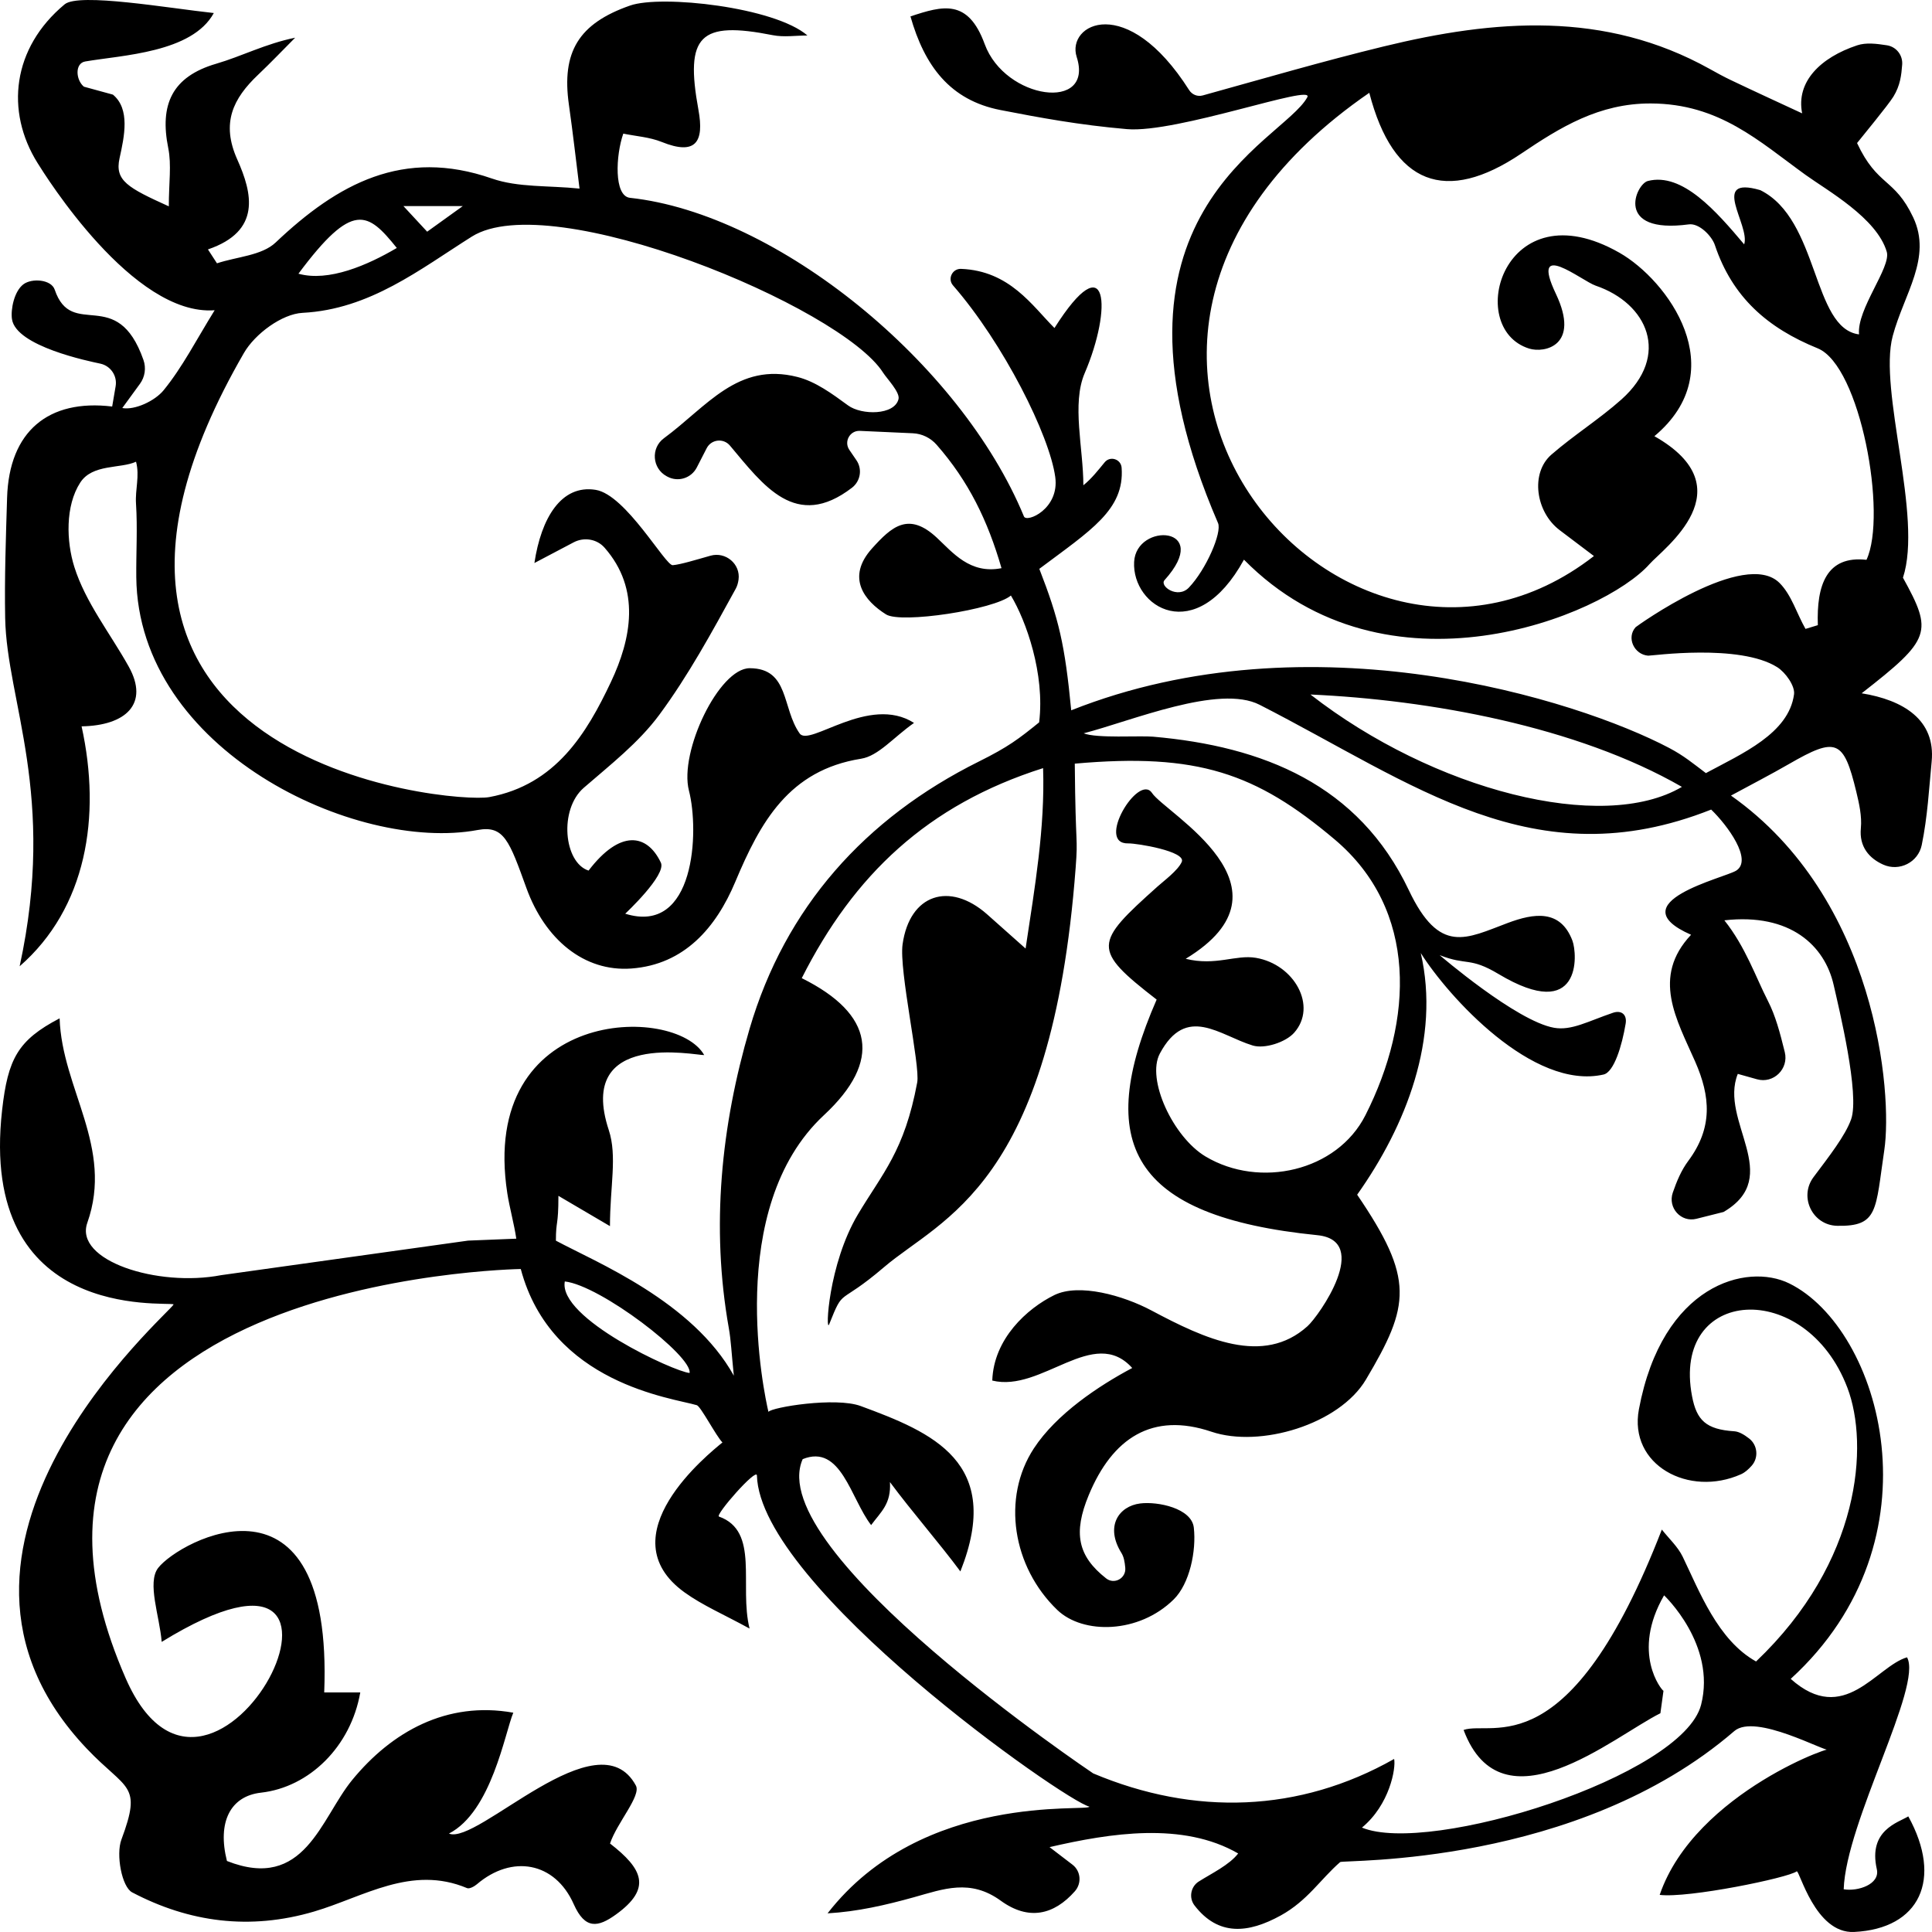
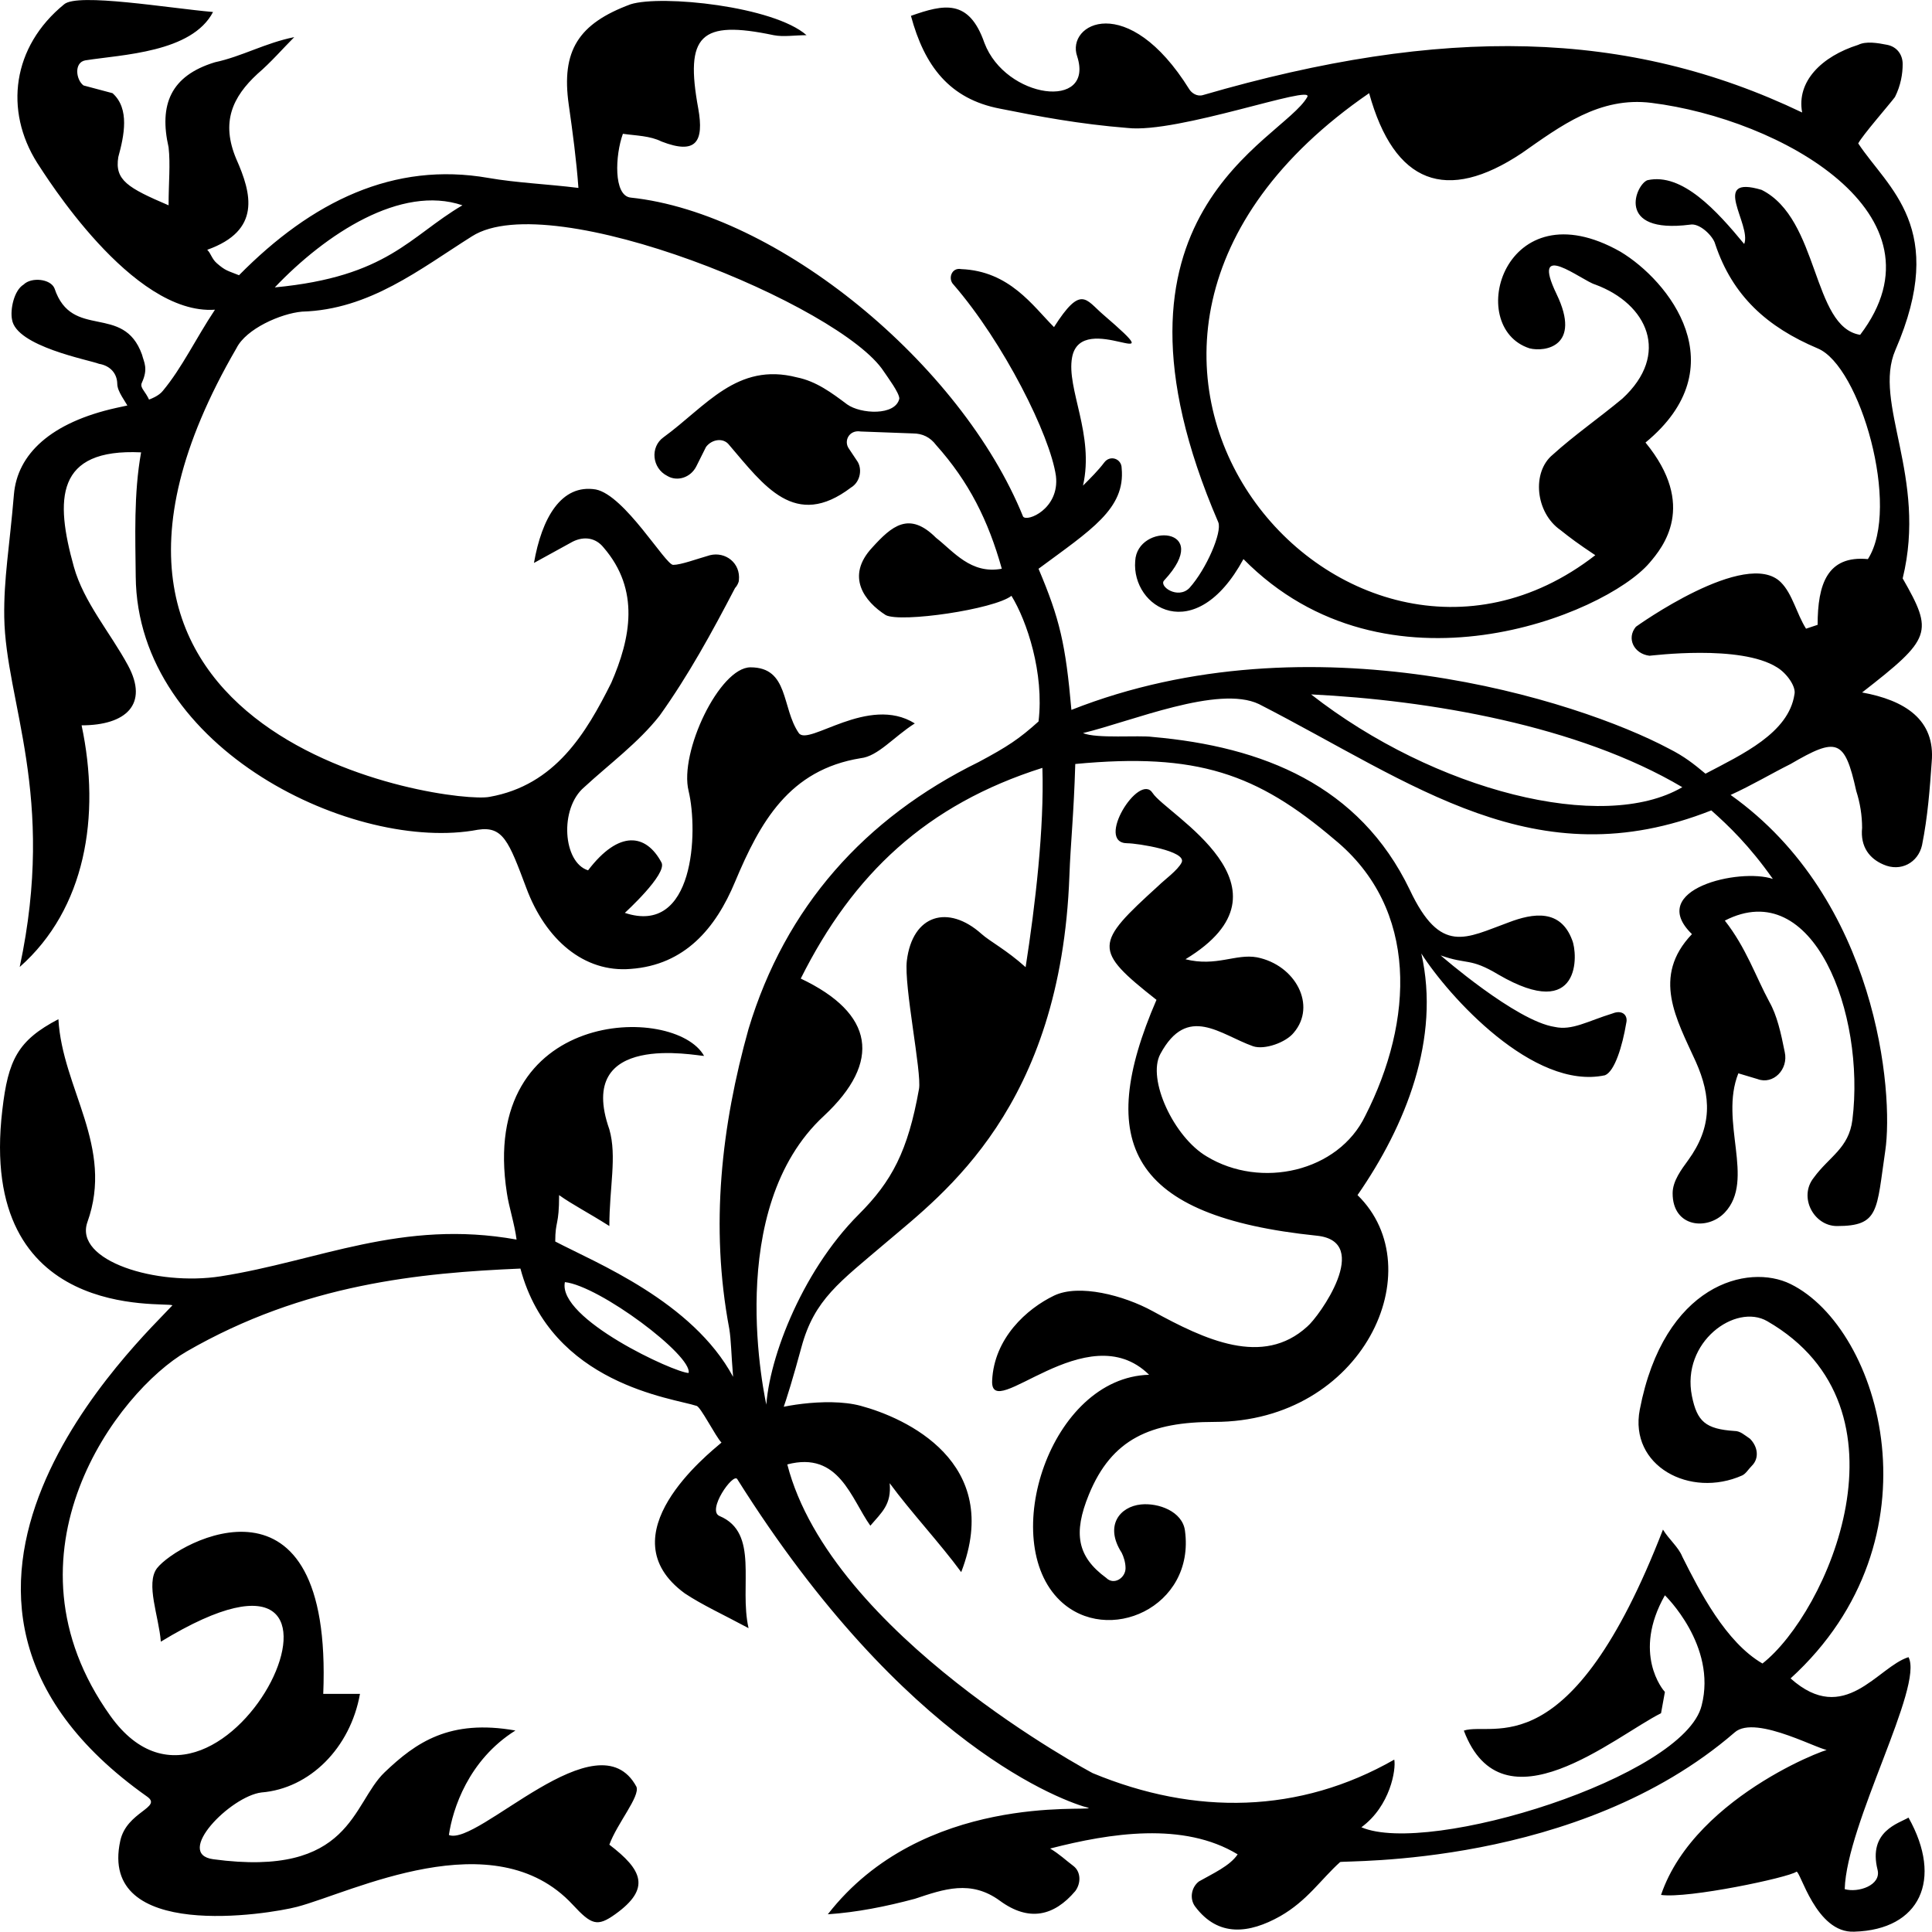
- <svg xmlns="http://www.w3.org/2000/svg" version="1.0" x="0px" y="0px" viewBox="0 0 1000 1000">
-   <path d="M880.487,882.371c-9.464,37.112-140.55,78.068-175.545,63.592c14.351-11.843,17.651-30.767,16.658-35.529  c-49.124,27.83-103.421,29.517-155.749,7.482c0,0-171.508-115.099-150.381-162.667c19.876-8.042,24.826,20.453,35.424,34.136  c5.143-6.971,10.421-10.94,9.737-22.268c11.321,15.277,25.668,31.682,36.461,46.247c22.54-56.653-14.758-72.018-51.599-85.603  c-13.049-4.811-46.134,0.646-47.754,3.018c-2.011-8.564-23.13-105.349,28.751-153.599c30.1-27.993,25.875-52.318-11.501-70.89  c26.948-53.364,64.999-89.689,124.914-108.709c1.025,30.895-4.244,61.39-9.058,93.384c-10.659-9.483-15.313-13.662-20.008-17.795  c-19.289-16.978-39.99-10.442-43.662,15.592c-1.909,13.534,9.191,62.782,7.577,71.477c-6.604,35.582-17.978,46.99-30.686,68.318  c-15.419,25.878-16.921,62.008-14.871,56.859c7.817-19.633,4.258-8.926,28.361-29.522c29.727-25.402,86.79-41.88,99.205-206.829  c1.276-16.952-0.071-8.49-0.455-53.802c63.555-5.664,93.795,4.892,134.519,39.236c43.249,36.475,40.819,93.582,15.911,142.754  c-14.718,29.056-54.727,38.062-82.728,21.355c-16.758-9.998-30.813-39.968-23.665-53.312c13.701-25.578,30.903-9.374,48.063-4.144  c6.129,1.868,17.032-1.644,21.439-6.603c12.144-13.668,0.167-35.377-19.791-38.776c-10.427-1.776-20.741,4.344-36.343,0.499  c60.48-36.73-10.372-75.231-17.426-85.819c-6.989-10.489-29.369,26.52-12.301,26.089c4.283-0.108,30.16,4.105,27.677,9.612  c-1.984,4.399-9.222,9.754-12.498,12.685c-32.917,29.454-34.144,32.456-0.487,58.545c-32.415,74.176-13.743,112.192,83.153,121.939  c28.24,2.841,0.921,41.723-5.075,47.123c-22.9,20.624-52.989,6.64-80.728-8.128c-14.723-7.838-37.569-14.238-50.325-7.976  c-14.056,6.901-31.401,22.6-32.1,44.233c25.628,6.326,52.471-28.742,72.433-6.503c-17.426,9.268-39.238,23.781-50.91,41.612  c-16.775,25.628-11.05,61.346,12.116,83.614c13.272,12.757,42.208,12.402,60.293-5.459c8.199-8.098,11.754-25.007,10.383-37.15  c-1.13-10.014-18.623-13.643-27.75-12.502c-11.067,1.384-18.311,11.812-9.729,25.603c1.26,2.025,1.72,4.557,2.002,7.721  c0.48,5.391-5.656,8.799-9.901,5.466c-14.737-11.573-17.135-23.521-9-43.121c12.251-29.515,32.865-43.143,63.503-32.803  c25.201,8.505,66.166-3.775,79.957-26.984c22.894-38.528,25.163-52.013-4.533-95.693c25.288-35.679,43.116-80.883,32.919-125.093  c14.149,22.47,58.079,71.214,94.618,62.891c5.406-1.232,9.541-14.921,11.437-26.365c0.766-4.62-2.155-7.097-6.571-5.595  c-12.949,4.402-21.464,9.351-30.492,7.76c-19.477-3.433-59.199-37.589-59.199-37.589c14.189,5.598,15.385,0.747,30.496,9.783  c43.053,25.746,40.884-10.258,38.201-17.314c-6.245-16.423-20.064-14.142-33.456-9.131c-21.569,8.071-35.241,16.662-51.219-16.984  c-25.981-54.709-75.435-74.443-132.381-79.436c-6.91-0.606-29.172,0.967-35.9-1.744c24.878-6.443,70.047-25.497,91.062-14.761  c79.956,40.85,142.069,90.582,233.719,54.237c8.542,8.239,21.57,26.064,12.984,31.581c-5.938,3.816-61.505,16.477-23.387,33.218  c-20.609,21.909-7.473,43.824,2.098,65.6c7.938,18.06,9.283,34.227-3.585,51.51c-3.561,4.782-5.942,10.458-7.973,16.353  c-2.697,7.828,4.225,15.561,12.224,13.55l14.044-3.531c31.519-18.436-2.461-47.049,7.378-71.474l9.937,2.789  c8.568,2.405,16.525-5.389,14.381-14.063c-2.506-10.133-4.772-18.784-8.751-26.54c-6.252-12.185-11.58-27.953-22.516-41.667  c34.29-3.885,51.969,13.261,56.552,33.398c2.789,12.254,13.605,56.763,9.054,69.584c-3.011,8.483-11.457,19.263-19.445,29.915  c-7.705,10.274-0.522,24.984,12.28,25.218c21.338,0.39,19.712-8.062,24.335-39.186c4.357-29.334-3.844-130.257-79.358-183.501  c10.673-5.788,20.5-10.84,30.063-16.359c24.437-14.101,28.263-12.676,34.801,14.392c1.485,6.146,2.96,12.707,2.363,18.873  c-0.926,9.563,4.293,15.576,11.586,18.837c8.331,3.724,18.076-1.174,19.923-10.145c3.017-14.647,3.77-29.114,5.136-43.185  c2.104-21.67-14.683-31.868-36.232-35.358c36.077-28.105,36.914-31.634,21.379-59.828c10.412-31.71-12.823-96.932-5.306-125.08  c5.83-21.83,20.502-40.506,10.593-61.446c-9.728-20.556-18.446-15.824-29.044-38.447c2.52-3.216,16.058-19.556,18.798-24.013  c3.59-5.841,4.136-11.206,4.553-16.571c0.38-4.902-3.062-9.274-7.9-10.018c-5.404-0.831-10.762-1.519-15.392,0.019  c-18.988,6.309-31.753,18.844-28.481,35.214c-11.573-5.375-24.517-11.302-37.163-17.343c-3.631-1.734-7.151-3.682-10.666-5.64  C830.588,5.399,773.576,10.074,716.241,24.025c-31.43,7.647-62.516,16.729-93.707,25.374c-2.701,0.748-5.535-0.409-7.043-2.782  c-32.288-50.809-63.681-34.179-58.196-17.128c9.165,28.491-37.063,22.198-47.62-6.662c-8.628-23.588-21.653-19.897-38.423-14.335  c7.267,25.524,20.386,43.378,46.67,48.479c19.945,3.87,40.405,7.706,65.376,9.865c25.798,2.231,97.313-23.763,93.358-16.497  c-12.718,23.362-115.226,60.436-46.204,220.402c2.104,4.877-6.089,23.953-15.077,33.383c-5.766,6.05-15.405-0.749-12.6-3.862  c25.285-28.063-14.693-30.122-15.757-9.421c-1.198,23.318,31.816,44.435,56.854-1.161c74.053,75.143,186.129,29.118,209.957,2.255  c7.047-7.945,50.319-39.045,2.482-66.164c41.003-34.327,6.789-80.76-18.072-94.941c-59.834-34.13-80.677,38.988-46.754,49.593  c7.871,2.461,26.658-1.374,13.832-28.353c-13.757-28.938,13.414-6.665,20.584-4.222c26.886,9.161,38.953,36.044,13.356,58.908  c-11.277,10.074-24.621,18.453-36.254,28.557c-10.984,9.54-8.189,29.69,4.317,39.122c4.731,3.568,9.455,7.145,17.695,13.373  C695.764,388.293,516.79,180.064,708.745,48.038c12.375,47.824,39.688,57.727,78.65,31.461  c20.238-13.644,40.258-26.041,67.059-25.949c35.49,0.121,55.961,19.541,80.105,36.972c11.108,8.02,36.903,22.313,42.028,39.82  c2.346,8.013-15.591,29.623-14.351,42.738c-24.346-3.089-20.502-59.472-51.1-74.658c-26.55-7.728-5.114,18.179-8.355,28.059  c-14.369-17.038-31.988-37.408-49.873-32.796c-6.253,1.612-17.526,27.647,21.227,22.449c5.371-0.72,11.913,6.03,13.474,10.699  c9.043,27.048,27.293,42.934,53.224,53.464c22.133,8.988,36.096,86.326,25.259,109.463c-20.715-2.312-25.911,13.158-25.181,33.821  c-3.425,1.037-2.958,0.896-6.383,1.934c-4.544-7.947-7.213-17.544-13.433-23.762c-17.972-17.966-74.179,22.53-74.48,22.862  c-4.907,5.416-0.788,14.204,6.481,14.76c1.573,0.12,47.258-6.361,66.787,5.957c4.301,2.713,9.284,9.72,8.707,14.036  c-2.711,20.29-26.834,30.663-45.627,40.79c-6.834-5.149-11.379-8.991-18.981-13.002c-47.564-25.101-185.693-68.688-309.521-19.498  c-3.283-34.095-6.358-47.14-16.512-73.227c26.544-19.903,44.198-30.564,42.6-52.34c-0.328-4.469-5.922-6.266-8.767-2.814  c-3.315,4.022-6.786,8.503-11.036,11.9c0-19.093-6.104-42.185,0.683-58.013c14.351-33.469,12.301-67.453-15.642-23.382  c-11.49-11.48-23.157-29.634-48.352-30.615c-4.496-0.175-7.119,5.155-4.155,8.556c26.171,30.036,49.995,77.65,52.92,99.217  c2.239,16.506-14.798,23.784-16.206,20.372c-32.732-79.296-127.55-156.68-203.918-164.918c-8.456-0.912-7.343-22.201-3.461-33.231  c6.442,1.334,13.6,1.775,19.922,4.325c17.686,7.133,22-0.082,18.983-16.564c-7.069-38.618,0.628-46.194,38.492-38.711  c5.76,1.138,11.932,0.159,17.914,0.159C400.947,3.653,342.376-2.798,326.157,2.861c-26.636,9.295-35.589,23.994-31.685,51.394  c2.092,14.683,3.74,29.431,5.489,43.361c-16.082-1.669-31.741-0.481-45.374-5.221c-45.817-15.928-79.788,2.664-111.925,33.131  c-7.148,6.777-20.087,7.341-30.36,10.765c-1.558-2.398-3.116-4.795-4.674-7.193c27.731-9.467,23.017-29.053,15.177-46.566  c-8.456-18.889-2.176-31.536,10.805-43.852c6.549-6.214,12.785-12.764,19.162-19.162c-15.355,3.122-27.694,9.625-40.801,13.45  c-23.002,6.712-29.424,21.202-24.88,43.717c1.75,8.674,0.285,18.008,0.285,30.117c-21.183-9.6-28.052-13.293-25.504-24.864  c2.519-11.439,5.57-25.489-3.417-32.954c-0.079-0.066-14.955-4.053-15.035-4.119c-4.245-3.526-4.745-12.107,0.683-13.044  c19.169-3.309,55.321-4.514,66.565-25.072C87.272,4.229,40.826-3.886,33.462,2.238C6.347,24.785,2.645,57.549,19.457,84.401  c3.871,6.184,49.31,79.401,91.65,76.181c-9.49,15.292-16.652,29.464-26.448,41.443c-4.486,5.486-14.804,10.352-21.364,9.177  l9.153-12.554c2.59-3.552,3.262-8.183,1.804-12.336c-13.699-39.022-37.032-10.087-45.941-36.399  c-1.803-5.325-11.865-6.043-16.214-2.748c-4.788,3.629-6.625,12.999-5.904,17.995c2.034,14.099,39.883,21.81,45.718,23.056  c5.341,1.141,8.861,6.298,7.94,11.705l-1.788,10.494c-32.983-3.981-53.359,12.79-54.396,47.251  c-0.624,20.745-1.381,41.568-0.994,62.214c0.81,43.202,26.74,91.604,7.496,180.265c34.51-30.071,42.377-77.435,32.057-124.19  c22.785-0.374,35.205-11.597,24.374-30.982c-9.581-17.148-22.366-33.21-28.129-51.545c-4.125-13.126-4.752-31.587,3.066-43.65  c6.326-9.76,20.785-7.087,28.878-10.79c1.968,7.465-0.508,14.201-0.015,21.763c0.822,12.63,0.015,25.502,0.14,38.006  c0.9,89.555,113.659,142.591,176.664,130.855c13.66-2.545,16.418,5.584,25.265,30.04c9.6,26.535,29.831,43.468,54.358,41.648  c27.452-2.038,43.84-21.253,53.737-44.819c12.994-30.944,27.729-57.816,65.114-63.76c8.997-1.43,16.718-11.022,27.419-18.542  c-23.34-14.86-54.153,12.589-59.198,5.456c-9.255-13.086-5.264-33.694-25.823-33.772c-15.886-0.06-36.666,43.282-31.477,63.375  c5.398,20.902,3.232,75.02-32.988,63.692c0,0,21.486-20.045,18.452-26.432c-7.176-15.104-21.185-17.164-37.416,4.119  c-12.814-4.119-15.426-31.636-2.48-42.862c13.68-11.863,28.414-23.339,39.049-37.72c15.075-20.387,27.347-42.985,39.603-65.316  c0.765-1.394,1.205-2.97,1.444-4.658c1.146-8.105-6.655-14.642-14.502-12.434c-7.45,2.096-15.371,4.551-19.548,4.913  c-3.802,0.329-24.228-36.46-39.885-38.99c-17.828-2.88-28.229,14.61-31.722,37.869l20.312-10.703c5.34-2.814,12.008-1.771,16,2.769  c18.922,21.518,13.793,47.29,3.293,69.519c-12.516,26.497-28.552,53.2-62.977,59.572c-19.454,3.6-249.751-17.569-126.976-229.875  c5.735-9.917,19.7-20.224,30.346-20.774c34.883-1.803,60.809-22.588,87.6-39.46c41.027-25.837,191.142,36.195,212.89,70.434  c1.966,3.096,8.824,10.128,7.979,13.648c-2.029,8.454-19.113,8.425-26.11,3.304c-8.425-6.167-16.844-12.353-26.213-14.735  c-30.994-7.878-46.885,15.371-69.11,31.719c-6.883,5.063-6.091,15.628,1.433,19.667l0.397,0.213  c5.495,2.949,12.329,0.812,15.187-4.749l5.124-9.972c2.381-4.634,8.681-5.343,12.033-1.362  c17.389,20.65,34.052,44.115,63.146,21.837c4.418-3.383,5.479-9.637,2.336-14.238l-3.677-5.383  c-2.921-4.276,0.281-10.065,5.438-9.832l27.443,1.24c4.737,0.214,9.173,2.394,12.308,5.968  c16.542,18.86,26.439,39.193,33.569,63.858c-16.302,3.235-25.29-8.15-33.489-15.784c-14.691-13.676-23.461-5.585-33.464,5.494  c-13.686,15.159-3.936,27.25,7.203,34.229c7.813,4.895,55.964-2.463,64.62-9.78c7.859,13.044,17.683,40.592,14.607,65.651  c-10.593,8.582-16.043,12.743-31.097,20.225c-59.072,29.358-100.365,75.622-118.782,138.403  c-14.662,49.983-20.089,102.44-10.72,155.039c1.107,6.213,1.353,12.581,2.573,24.485c-21.363-38.473-71.244-58.694-92.094-69.882  c0-10.813,1.299-7.209,1.299-23.198c7.565,4.445,15.066,8.852,26.682,15.678c0-20.45,3.838-36.228-0.612-49.722  c-17.119-51.919,45.026-38.601,49.396-38.814c-14.895-26.412-116.745-24.948-101.917,71.52c1.119,7.283,3.555,16.001,4.649,23.507  l-24.954,1.004l-127.783,17.876c-32.914,6.34-76.217-7.513-69.3-27.095c13.812-39.107-13.157-69.273-14.336-105.83  C9.245,538.376,4.082,548.028,1.09,574.572c-12.34,109.472,84.073,99.031,88.802,100.547  c-1.546,4.186-144.195,125.639-44.929,230.023c20.69,21.757,28.745,17.91,17.865,47.059c-2.867,7.68,0.193,24.454,5.579,27.286  c29.537,15.53,60.943,19.714,94.179,9.916c25.595-7.545,50.348-24.228,79.157-12.119c1.23,0.517,3.727-0.834,5.074-1.983  c18.18-15.494,40.416-11.622,50.149,10.299c5.876,13.236,12.597,12.02,21.875,5.32c18.74-13.532,13.822-23.588-3.089-36.719  c3.499-10.618,16.226-24.714,13.38-29.998c-19.531-36.254-82.061,31.027-96.754,24.849c22.039-11.328,28.939-52.133,33.304-62.563  c-34.433-6.172-62.956,9.902-83.385,34.83c-16.358,19.959-24.581,57.823-64.833,41.923c-5.06-20.017,1.695-33.569,17.624-35.361  c25.048-2.817,46.499-23.878,51.387-51.879h-18.661c4.768-121.93-75.009-78.561-85.934-64.471  c-5.915,7.627,0.795,25.213,1.809,38.306c127.846-78.601,26.704,122.558-18.647,18.81  c-90.641-207.356,204.511-211.81,204.511-211.81c15.788,59.475,78.6,66.738,91.124,70.491c2.033,0.609,10.003,16.009,13.261,19.287  c-6.979,5.711-60.236,48.307-19.607,77.61c9.304,6.71,20.144,11.324,33.643,18.713c-5.512-22.309,5.343-50.419-15.842-57.971  c-2.134-0.761,19.536-25.447,19.647-21.283c1.538,57.67,159.748,168.691,172.082,171.414c-0.249,2.889-86.418-7.922-135.511,55.244  c15.438-0.876,30.164-4.289,44.715-8.339c15.203-4.232,29.111-9.688,44.916,1.792c14.472,10.512,27.575,7.334,38.361-4.873  c3.636-4.115,3.119-10.447-1.238-13.782c-3.256-2.492-6.98-5.342-11.854-9.073c31.517-7.286,69.053-13.219,97.624,3.283  c-4.519,5.906-13.676,10.279-20.395,14.519c-4.203,2.652-5.236,8.444-2.198,12.388c12.351,16.034,27.845,14.413,44.567,5.221  c13.887-7.633,20.567-18.74,30.817-27.665c1.475-1.284,122.497,2.489,203.992-67.797c10.944-9.439,47.299,11.025,49.204,9.783  c7.018-4.574-69.449,21.369-87.808,74.986c14.753,1.833,66.538-8.82,70.894-12.167c1.401-1.076,9.418,32.35,29.751,31.36  c34.025-1.657,45.973-27.33,28.033-59.827c-5.184,3.221-20.881,7.099-16.296,27.333c1.78,7.854-9.864,11.638-17.142,10.403  c1.134-34.761,41.022-105.273,32.784-120.066c-15.976,4.675-32.528,35.877-60.205,11.162c78.931-72.088,46.65-181.357-0.747-204.678  c-21.976-10.813-65.713,0.516-77.826,65.134c-5.414,28.881,25.864,45.668,52.833,33.637c2.08-0.928,3.858-2.543,5.526-4.41  c3.683-4.124,3.094-10.652-1.258-14.056c-2.703-2.114-5.371-3.628-7.722-3.78c-14.716-0.956-19.504-5.759-21.865-18.09  c-10.855-56.679,58.748-61.352,80.402-4.422c11.191,29.42,7.048,89.992-47.281,141.655c-19.827-11.014-29.406-36.504-37.973-54.214  c-2.523-5.215-7.138-9.401-10.795-14.058c-47.932,123.71-87.791,98.574-102.613,103.723c19.829,52.941,77.554,3.447,101.867-8.655  l1.592-11.607c-0.897-0.268-16.89-19.656,0.318-49.421C861.328,825.741,888.431,851.219,880.487,882.371z M154.472,141.67  c28.19-37.846,35.892-31.973,50.912-13.326C190.35,137.207,170.104,146.046,154.472,141.67z M221.102,119.923l-12.301-13.267h30.752  L221.102,119.923z M356.926,710.648c-7.688-0.515-68.168-28.32-64.58-47.372C310.797,665.335,358.463,701.894,356.926,710.648z   M678.289,359.478c61.617,2.768,137.777,16.462,192.271,47.81C829.508,431.514,742.101,409.167,678.289,359.478z" />
+ <svg viewBox="0 0 1000 1000">
+   <path d="M78.06 209.85c-1.23-6.4-6.06-8.66-4.66-11.69 3.44-7.44 1.1-10.62.1-14.62-9.62-26.8-36.27-7.23-45.28-34.25-2-5-12-6-16-2-5.01 3-7.01 13-6.01 18.01 2 14 40.02 21.01 45.03 23.01 6 1 9.36 5.17 9.45 10.27.07 4.3 3.82 8.35 7.3 14.93 4.28-2.47 8.53 1.03 10.07-3.66ZM2.2 319.4c.7 44.03 27.02 92.06 8 181.11 34.03-30.02 42.04-78.05 32.03-125.08 23.01 0 34.88-10.92 24.02-31.02-9.16-16.93-22.92-32.74-28.02-51.03-9.76-34.99-9.61-61.34 34.8-59.24-3.87 21.44-2.96 44.07-2.78 64.24.77 90.06 114.07 143.1 177.11 131.09 13-2 16 6 25.01 30.02 10.01 27.01 30.02 44.02 54.04 42.02 28.02-2 44.03-21.01 54.03-45.03 13.01-31.02 28.02-58.03 65.05-64.04 9-1 17-11 28.01-18-24.01-15.02-55.03 12-60.04 5-9-13.01-5-34.03-25.01-34.03-16.01 0-37.02 44.03-32.02 64.04 5 21.02 3 75.05-33.02 63.05 0 0 22.01-20.02 19-26.02-8-15.01-22-17.01-38.02 4-13-4-15-32.02-2-43.03 13.01-12 28.02-23.01 39.03-37.02 15-21.01 27.02-43.03 39.02-66.04 1-1 2-3 2-4 1-9.01-7-15.01-15-13.01-7 2-15.01 5-19.02 5-4 0-25.01-36.02-40.02-39.03-18.01-3-28.02 15.02-32.02 38.03l20.01-11c6-3.01 12-2 16.01 3 19.01 22 14.01 47.02 4 70.04-13 26.01-29.01 53.03-63.04 59.04-20 4-249.7-27.89-130.94-232.29 5-10 22.87-17.87 33.88-18.87 35.02-1 61.04-22.02 88.06-39.03 41.02-26.02 191.12 36.02 213.13 70.05 2 3 8 11 8 14-2 9.01-20 8.01-27 3-8.01-6-16.02-12-26.03-14-31.02-8-47.02 15-69.04 31.02-7 5-6 16 2 20.01 5 3 12 1 15.01-5l5-10.01c3-4 9.01-5 12.01-1 18.01 21.01 34.02 44.03 63.04 22.01 5-3 6-10 3-14l-4-6c-3-4.01 0-10.01 6-9.01l27.02 1c5 0 9 2 12.01 6 17.01 19.01 27.02 39.03 34.02 64.04-16 3-25.01-9-34.02-16-14-14.02-23.01-6.01-33.02 5-14.01 15-4 28.01 7 35.02 8 4 56.04-3 65.04-10 8.01 13 17.01 40.02 14.01 65.03-10 9-16 13-31.01 21.01-59.04 29.02-100.07 75.05-119.08 138.1-14.01 50.02-20.01 102.06-10 155.1 1 6 1 13 2 25-21.02-39.02-71.05-59.03-92.06-70.04 0-11 2-8 2-24.01 7 5 15 9 26.01 16 0-20 4-36.02 0-50.02-18-51.04 45.03-38.03 49.03-38.03-15-27.02-117.07-25.01-102.06 71.05 1 7 4 16 5 24.01-59.44-10.67-102.34 11.05-153.1 19.01-33.15 5.2-76.04-8-69.04-28.01 14.01-39.03-13-69.05-15-105.07-21.02 11-26.03 21.01-29.03 47.03-13 110.07 84.06 99.06 88.06 101.06C74.14 692.21-71 825.92 76.15 929.92c8.05 5.7-10.6 7.72-13.9 22.87-11.45 52.45 76.8 38.02 91.46 34.19 28.23-7.4 101.95-45.04 142.68-1.17 9.75 10.51 12.73 11.64 22.01 5.02 18.75-13.39 14.01-23.03-3-36.03 4-11.01 16.01-25.01 14.01-30.01-20.01-37.02-82.05 31.02-97.06 25 1.93-13.27 10-38.75 34.43-54.08-34.03-6.01-51.44 6.1-67.7 21.63-17.02 16.26-17.14 54.66-88.68 45-20.45-2.75 8.88-32.55 24.89-34.56 25.02-2 46.03-23.02 51.03-51.02h-19.01c5-122.08-75.05-79.06-86.06-65.04-6 7.99 1 25 2 38.01 128.09-78.05 32.59 120.64-26.14 38.38-59.86-83.84 3.77-167.95 39.53-188.61 60.87-35.14 121.22-40.67 172.73-42.89 16.01 60.04 79.05 67.04 91.06 71.04 2 0 10 16.02 13.01 19.02-7 6-60.04 48.03-19.01 78.05 9 6 20.01 11.01 33.02 18.01-5-22.01 5.72-49.33-15.01-58.04-6.78-2.85 7.02-22.51 9.15-19.12 87.03 138.47 169.96 167.21 181.97 170.23 0 1.98-86.05-8.01-135.08 55.03 15-1.01 30.01-4 45.02-8.01 15.01-5 29.02-10 44.03 1 15.01 11.01 28.02 8 39.03-5 3-4.02 3-10-1-13.02-4-3-7-5.99-12.01-9 31.02-8 69.04-14 97.06 3.01-4 6-13.01 10-20.01 14-4 3-5 9-2 13.01 12 16.01 28.01 14 44.02 5 14.01-8 21.02-19 31.02-28.02 2-1 123.08 3.01 204.13-67.03 11-10.01 47.03 11 49.04 9 7-4-69.05 22.01-87.06 75.04 14 2 66.04-9 70.04-12 2-1 10.02 32.01 30.03 31.02 34-1 46.02-27.01 28.02-59.04-5.02 3-21.02 7-16.02 27.01 2 8.02-10 12.02-17 10.02.99-34.03 41.01-105.07 33.02-120.08-16.02 5-33.02 36.02-61.04 11 79.04-72.04 46.97-180.98 0-204.12-22.08-10.88-65.61.08-78.06 65.04-5.58 29.1 26.02 46.02 53.03 34.02 2-1 3.01-3 5-5.01 4-3.99 3.01-10-1-14-2.99-2-5-4-8-4-15.01-1-19.36-4.94-22.02-18.01-5.66-27.99 22.55-48.3 38.98-38.82 78.4 45.27 30.81 151.12-2.48 177.19-19-11-32.5-37.32-41.5-55.32-2-5-7-9-10-14-48.04 124.06-88.06 99.05-103.07 104.05 20.01 53.04 78.06 3.01 102.07-9l2-11.01c-1-1-17.01-20.01 0-50.03 0 0 27.01 26.01 19.02 57.03-9.02 37.02-141.1 78.05-176.12 63.04 15.01-11 18.01-30.02 17.02-35.02-49.04 28.02-103.07 29.01-156.1 7 0 0-135.4-71.67-158.07-159.79 26.8-7.05 32.98 17.7 42.99 31.72 6-7.02 11-11 10-22.01 11.01 15 26.02 31.02 37.03 46.03 22.01-57.05-29.03-79.9-52.03-86.07-18.07-4.84-46.03 1.01-48.04 3.02-2-8.01-23.01-105.08 29.02-153.1 30.02-28.03 26.02-53.04-12-71.06 27.01-54.03 65.04-90.05 125.07-109.06 1 31.02-3.68 71.14-8.68 103.16-10-9-18.44-13.29-22.78-17.17-17.27-15.48-35.78-10.11-38.7 13.82-1.58 12.93 7.78 58 6.3 66.35-5.72 32.2-14.08 47.87-31.2 64.98-30.27 30.27-48.01 77.9-48.01 103.09 0 11.79 1.42 28.03 18.36-34.41 6.71-24.74 19.65-33.56 43.94-54.25 29.75-25.34 90.35-69.8 94.75-189.72.62-17.12 2.26-31.4 3.04-57.86 63.04-6 94.06 5 134.08 39.03 44.04 36.02 41.02 94.06 16.01 143.1-14 29-54.03 38.01-82.05 21-17.01-10-31.02-40.02-24.01-53.03 14-26.02 31.01-10 48.02-4 6 2 17.02-2 21.02-7 12-14.02 1-35.03-19.01-39.03-11.01-2-21.02 5-37.03 1 61.04-37.02-10-75.05-17-86.06-7.01-11-30.03 26.02-13.02 26.02 5 0 31.02 4 28.02 10-2 4-9 9.01-12 12.01-33.03 30.02-34.03 33.03-1 59.04-32.03 74.05-14.02 112.07 83.04 122.08 29.03 3 1 42.03-5 47.03-23.01 21.01-52.94 6.84-80.05-8-14.92-8.17-38.12-14.23-51.03-8.01-14.11 6.8-31.03 22.01-32.02 44.02-1.02 22.51 49.02-34.81 81.24-3.06-51.25 1.39-78.36 85.86-46.1 116.88 24.51 23.55 70.1 3.55 64.66-36.24-1.36-9.96-13.74-14.43-22.75-13.52-11 1.1-19.01 11-10 25 1 2 2 5 2 8.01 0 5-6.01 9-10.01 5-15.01-11-17.16-23.07-9-43.03 11.86-29.06 32.11-37.7 65.02-37.7 76.9-.04 113.27-79.2 74.06-117.4 25-36.02 43.03-81.05 33.02-125.07 14 22.01 58.04 71.04 95.07 63.04 5-2 9-15.01 11-27.02 1-4-2-7-7.01-5-13 4-21 9-30.01 7-20.01-3-59.04-37.02-59.04-37.02 14 5 15.01 1 30 10 43.04 25.02 41.04-11 38.04-18-6-16.02-20-14.02-33.02-9.01-22 8-35.02 17-51.04-17.01-26.02-54.04-76.04-74.05-133.08-79.05-7-1-29.02 1-36.02-2 25.02-6.01 70.04-25.02 91.06-15.01 80.04 41.02 143.09 91.05 234.15 55.03 9 8 19.7 18.22 31.85 35.47-17.2-5.82-65.74 5.37-41.87 28.57-21 22.01-7.99 44.03 2 66.04 8.02 18.01 8.6 33.72-4 51.04-3.42 4.71-7.98 10.68-8 17-.06 17.8 18.1 19.5 27.02 10.01 15.88-16.9-3-47.03 7-72.04l10.01 3c8.01 3 16-5 14-14-2-10.02-4-19.02-7.99-26.03-7.02-13-12.01-28.01-23.02-42.02 46.03-23.66 72.78 48.41 66.04 103.06-1.84 14.85-12 19.01-20.01 30.02-8.01 10 0 25.02 12.01 25.02 22.02 0 20.42-7.94 25.01-39.03 4.42-29.96-4-130.08-80.06-184.11 11.01-5 21.02-11.01 31.04-16.01 24.01-14.01 28.02-13.01 34 14a62.6 62.6 0 0 1 3.02 19.02c-1 10 3.99 16 11 19 9.01 4.01 18.01-1 20.02-10 3-15 4-29.02 5-43.03 2-22-14-32.02-36.02-36.02 36.01-28.02 37.03-31.02 21-59.04 12.86-52.5-15.64-90.83-3.76-118.22 27.42-63.24-3.89-83.66-19.24-106.92 2-4 16-20.01 19-24.01 3.01-6 4-12.01 4-17.02 0-5-3-9-7.99-10-5.01-1-11-2-15.01 0-19.02 6-32.03 19.01-29.03 35.02-90.12-43.18-186.12-45.09-310.2-9-3.03.88-5.81-1.1-7-3-31.84-51.15-64.04-34.03-58.03-17.02 9 28.02-37.03 22.02-48.03-7C501.53-.81 488.5 2.2 471.5 8.2c7 26.02 20.01 43.03 46.03 48.03 20.01 4 41.03 8 66.04 10 26.02 3 97.06-23 93.06-16-13 23.01-115.07 60.03-46.03 220.14 2 5-6 24.01-15 34.02-6.01 6-16.02-1-13.01-4 26.01-28.02-14.01-30.02-15.01-10.01-2 24.01 31.01 45.03 56.03-1 74.05 75.05 187.04 28.95 210.13 2 6.93-8.08 24.77-29.67-2.03-62.32 47.72-39.28 12.04-83.77-12.98-98.78-60.03-34.03-81.05 39.02-47.02 50.03 8 2 27.01-1 14-28.02-14-29.02 13.01-7 20.01-5 27.03 10 39.03 36.02 14.02 59.03-12.02 10.01-25.02 19.02-36.03 29.02-11 9-9 30.02 4 39.03 5 4 9 7 18.01 13C695.64 388.45 516.53 180.32 708.66 48.23c13 47.03 40.02 57.04 79.04 31.02 20.01-14 40.23-29.36 67.05-26.01 66.84 8.34 155.39 57.83 108.06 120.07-25-4-21-60.03-51.02-75.04-27.03-8.01-5.02 18-9 28.02-14.03-17.02-32.03-37.03-50.04-33.03-6 2-17.01 28.02 22.01 23.02 5-1 12 6 13.01 10 9 27.02 27.01 43.03 53.03 54.04 22.01 9 43.1 82.43 26.02 109.07-21.02-2-26.02 13-26.02 34.02l-6 2c-5-8-7.01-18.01-13.02-24.01-18-18.02-75.04 23.01-75.04 23.01-5 6-1 14 7 15 1.01 0 47.04-6 66.04 6.01 5.01 3 10.01 10.01 9.02 14.01-3.01 20.01-27.03 31.02-46.04 41.03-6-5-11.01-9-19-13-47.04-25.03-185.13-69.05-309.2-20.02-3-34.02-6-47.03-17.02-73.05 27.02-20.01 45.03-31.02 43.03-52.03 0-5-6-7-9-3s-7 8-11.01 12c6-26.4-8.66-50.07-5.65-66.36 4.74-25.66 55.29 11.57 16-22.26-8.95-7.71-11.35-15.44-25.36 6.57-11-11-23.01-29.02-48.03-30.02-5-1-7 5-4 8 26.01 30.03 50.03 78.06 53.03 99.07 2 17.01-15.01 24.02-17.01 21.01-32.02-79.05-127.08-157.1-203.13-165.1-9-1-8-22.01-4-33.02 7 1 14 1 20 4 18.02 7 22.02 0 19.02-17.01-7-38.03 1-46.03 39.03-38.03 5 1 11 0 17 0-17-15-75.04-21-91.05-16-27.02 10-36.02 24.01-32.02 52.03 2 14 4 29.02 5 43.03-16-2-31.98-2.62-46.63-5.18-48.94-8.55-91.35 12.14-129.05 50.37-5.97-2.42-6.85-2.19-11.44-6.17-2.72-2.37-3-5-5-7 28.02-10.01 23.02-29.02 15.01-47.03-8-19.02-2-32.02 11-44.03 7.01-6 13.02-13.01 19.02-19.01-15.01 3-27.02 10-41.03 13-23.01 7-29.02 22.02-24.01 44.03 1 9 0 18.01 0 30.02-21.02-9-28.02-13-26.02-25.02 3-11 6-25.01-3-33.02l-15.01-4c-4-3-5-12 1-13 19.01-3 55.04-4 66.04-25.02-23.01-2-70.04-10-77.05-4-27.01 22-31.02 55.03-14 82.05 4 6 49.03 79.05 92.05 76.04-10 15.02-17 30.02-27.01 42.03-4 5-15.13 6.82-23.87 8.75-34.21 7.55-51.45 24.05-53.19 44.9-2.3 27.43-5.3 43.42-5 63.43Zm237.15-213.14c-27.34 16.05-38.53 36.96-97.12 42.5 26.36-27.7 65.28-53.3 97.12-42.5Zm117.08 604.38c-7 0-68.04-28.01-64.04-47.02 18.01 2 66.04 38.01 64.04 47.02Zm322.2-351.22c61.04 3 138.09 16.01 192.13 48.03-41.03 24.02-128.1 2-192.13-48.03Z" />
</svg>
